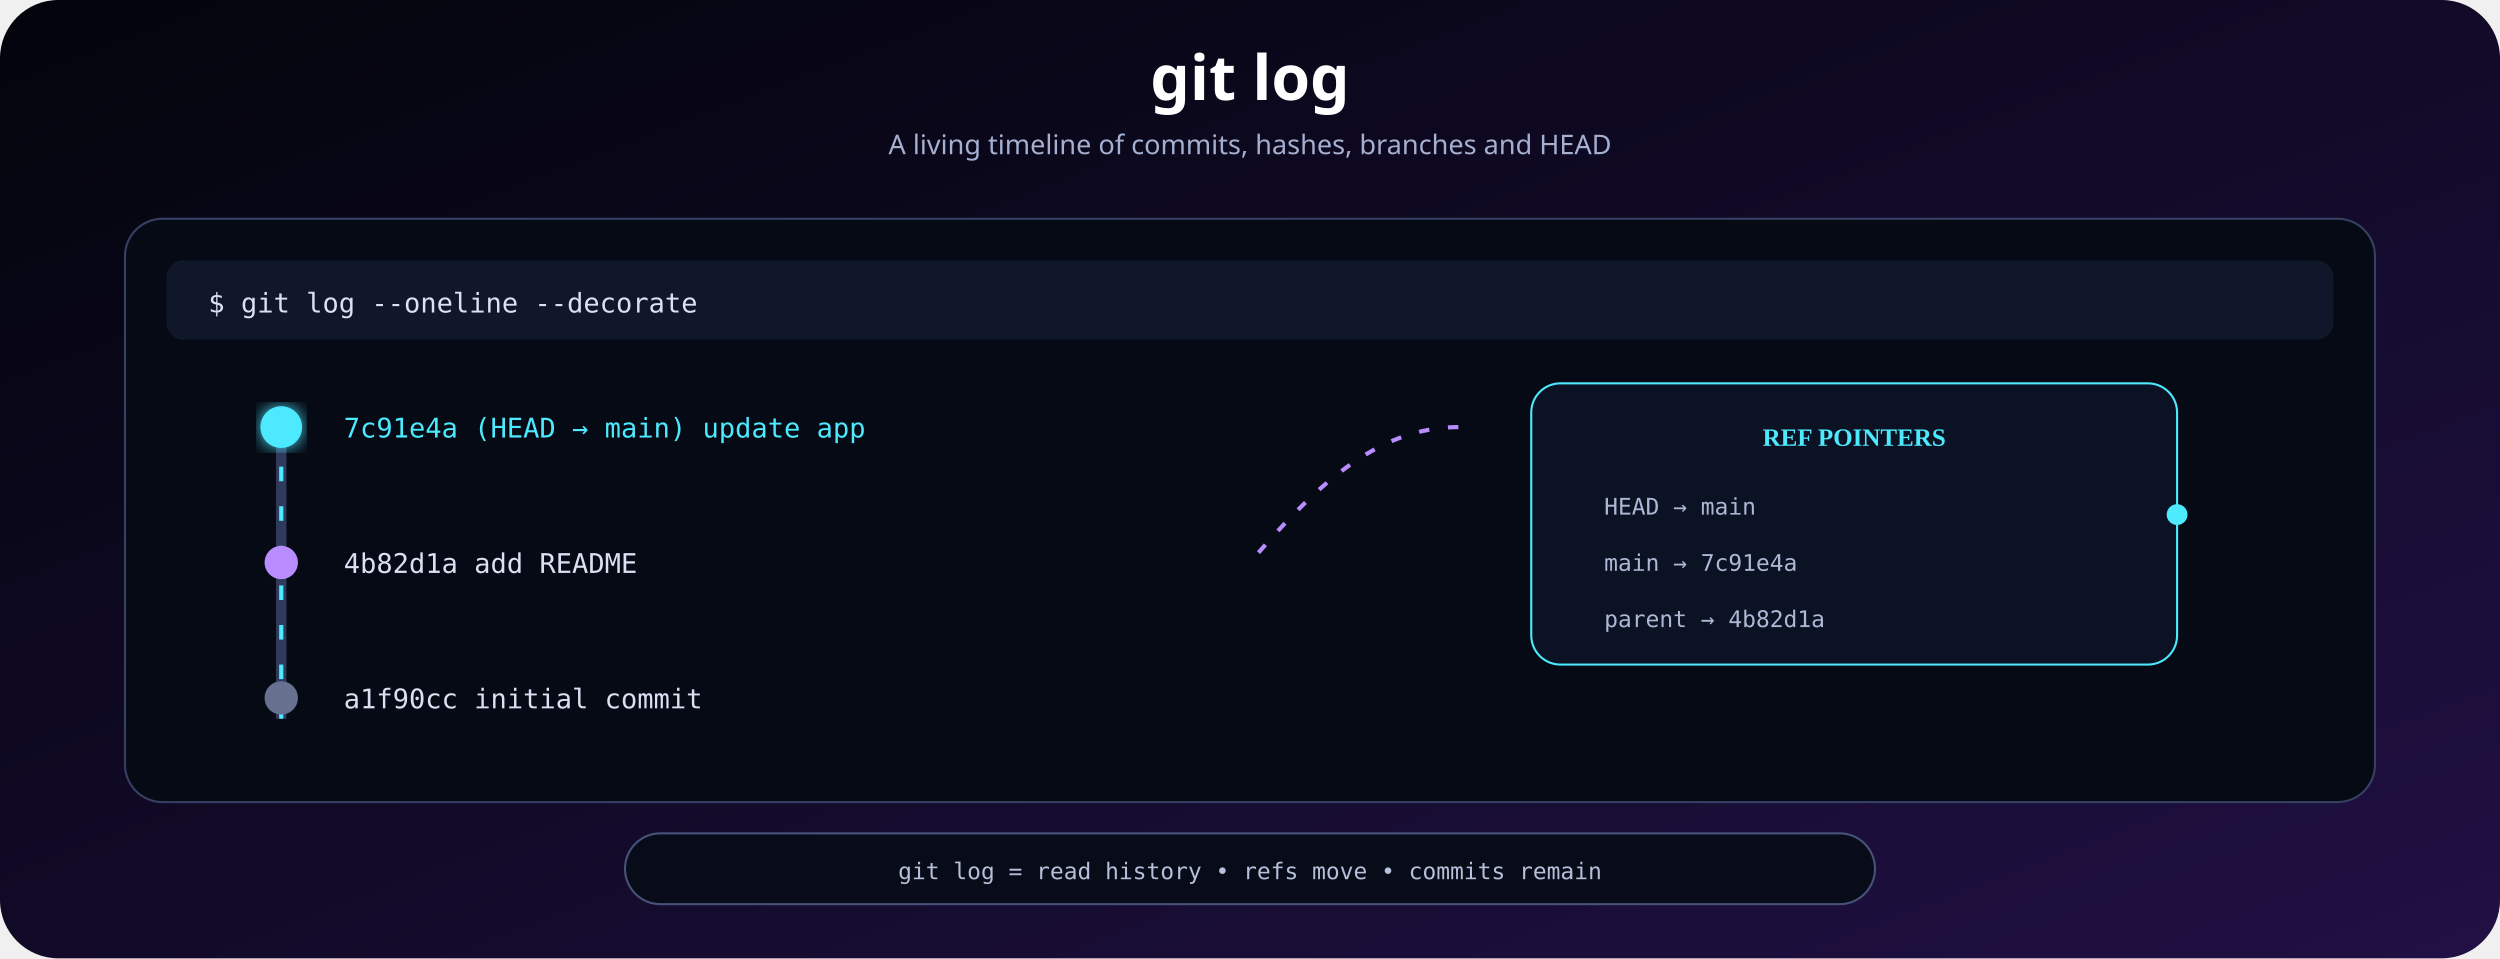
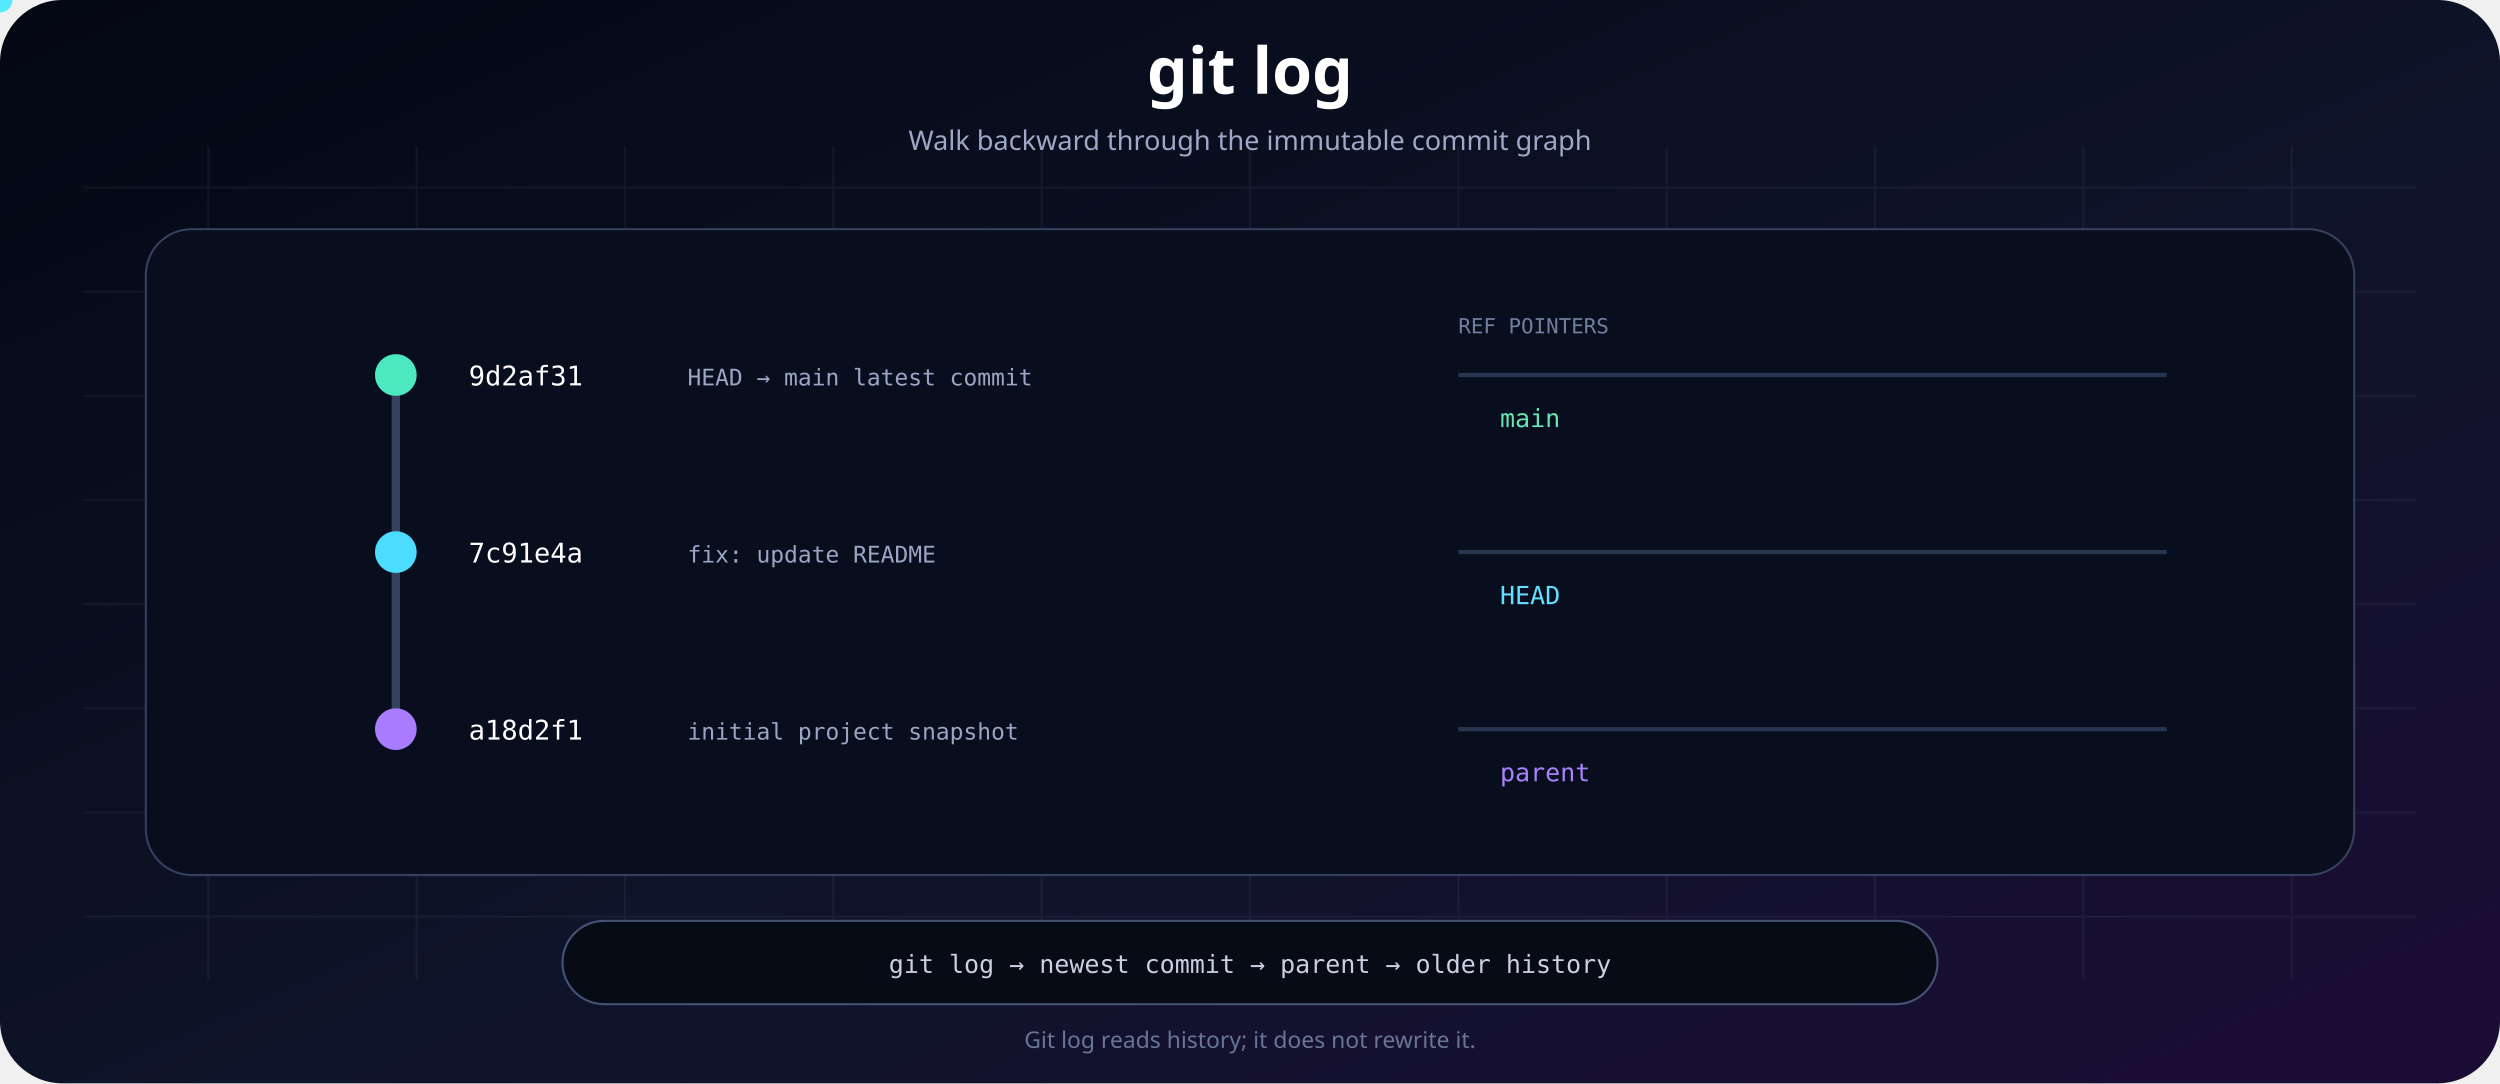
- <svg xmlns="http://www.w3.org/2000/svg" viewBox="0 0 1200 460">
+ <svg xmlns="http://www.w3.org/2000/svg" viewBox="0 0 1200 520">
  <defs>
    <linearGradient id="b" x2="1" y2="1">
-       <stop stop-color="#02040b" />
-       <stop offset="1" stop-color="#211044" />
+       <stop stop-color="#040713" />
+       <stop offset=".55" stop-color="#0e1429" />
+       <stop offset="1" stop-color="#1b0c35" />
    </linearGradient>
-     <filter id="g">
-       <feGaussianBlur stdDeviation="4" result="x" />
-       <feMerge>
-         <feMergeNode in="x" />
-         <feMergeNode in="SourceGraphic" />
-       </feMerge>
-     </filter>
+     <linearGradient id="a">
+       <stop stop-color="#4ce9c0" />
+       <stop offset=".5" stop-color="#4bdcff" />
+       <stop offset="1" stop-color="#aa7cff" />
+     </linearGradient>
  </defs>
-   <rect width="1200" height="460" rx="28" fill="url(#b)" />
-   <text x="600" y="48" text-anchor="middle" fill="white" font-family="system-ui" font-size="30" font-weight="800">git log</text>
-   <text x="600" y="74" text-anchor="middle" fill="#a5afd0" font-family="system-ui" font-size="13">A living timeline of commits, hashes, branches and HEAD</text>
-   <rect x="60" y="105" width="1080" height="280" rx="18" fill="#060a15" stroke="#354064" />
-   <rect x="80" y="125" width="1040" height="38" rx="8" fill="#10172a" />
-   <text x="100" y="150" fill="#dce1f2" font-family="monospace" font-size="13">$ git log --oneline --decorate</text>
-   <path d="M135 205V345" stroke="#303a5b" stroke-width="5" />
-   <path d="M135 205V345" stroke="#4deaff" stroke-width="2" stroke-dasharray="7 12">
-     <animate attributeName="stroke-dashoffset" from="0" to="-38" dur=".8s" repeatCount="indefinite" />
-   </path>
+   <rect width="1200" height="520" rx="30" fill="url(#b)" />
+   <g opacity=".07" stroke="#aab5d4">
+     <path d="M40 90H1160M40 140H1160M40 190H1160M40 240H1160M40 290H1160M40 340H1160M40 390H1160M40 440H1160" />
+     <path d="M100 70V470M200 70V470M300 70V470M400 70V470M500 70V470M600 70V470M700 70V470M800 70V470M900 70V470M1000 70V470M1100 70V470" />
+   </g>
+   <text x="600" y="45" text-anchor="middle" fill="#fff" font-family="system-ui" font-size="31" font-weight="800">git log</text>
+   <text x="600" y="72" text-anchor="middle" fill="#9da9c7" font-family="system-ui" font-size="13">Walk backward through the immutable commit graph</text>
+   <rect x="70" y="110" width="1060" height="310" rx="22" fill="#080e1d" stroke="#34405e" />
+   <path d="M190 180V350" stroke="#35425e" stroke-width="4" />
  <g font-family="monospace">
-     <circle cx="135" cy="205" r="10" fill="#4deaff" filter="url(#g)">
-       <animate attributeName="r" values="8;14;8" dur="1.3s" repeatCount="indefinite" />
-     </circle>
-     <text x="165" y="210" fill="#4deaff" font-size="13">7c91e4a (HEAD → main) update app</text>
-     <circle cx="135" cy="270" r="8" fill="#b98cff" />
-     <text x="165" y="275" fill="#dbe0f2" font-size="13">4b82d1a add README</text>
-     <circle cx="135" cy="335" r="8" fill="#65718f" />
-     <text x="165" y="340" fill="#dbe0f2" font-size="13">a1f90cc initial commit</text>
+     <circle cx="190" cy="180" r="10" fill="#4ce9c0" />
+     <circle cx="190" cy="265" r="10" fill="#4bdcff" />
+     <circle cx="190" cy="350" r="10" fill="#aa7cff" />
+     <text x="225" y="185" fill="#fff" font-size="13">9d2af31</text>
+     <text x="330" y="185" fill="#9aa6c3" font-size="11">HEAD → main   latest commit</text>
+     <text x="225" y="270" fill="#fff" font-size="13">7c91e4a</text>
+     <text x="330" y="270" fill="#9aa6c3" font-size="11">fix: update README</text>
+     <text x="225" y="355" fill="#fff" font-size="13">a18d2f1</text>
+     <text x="330" y="355" fill="#9aa6c3" font-size="11">initial project snapshot</text>
+     <path d="M700 180H1040M700 265H1040M700 350H1040" stroke="#273650" stroke-width="2" />
+     <text x="700" y="160" fill="#71809e" font-size="10">REF POINTERS</text>
+     <text x="720" y="205" fill="#65e6b1">main</text>
+     <text x="720" y="290" fill="#65dfff">HEAD</text>
+     <text x="720" y="375" fill="#a982ff">parent</text>
  </g>
-   <rect x="735" y="184" width="310" height="135" rx="14" fill="#0b1223" stroke="#4deaff" />
-   <text x="890" y="214" text-anchor="middle" fill="#4deaff" font-size="12" font-weight="800">REF POINTERS</text>
-   <text x="770" y="247" fill="#aeb8d5" font-family="monospace" font-size="11">HEAD  →  main</text>
-   <text x="770" y="274" fill="#aeb8d5" font-family="monospace" font-size="11">main  →  7c91e4a</text>
-   <text x="770" y="301" fill="#aeb8d5" font-family="monospace" font-size="11">parent → 4b82d1a</text>
-   <circle cx="1045" cy="247" r="5" fill="#4deaff">
-     <animate attributeName="opacity" values="1;.15;1" dur="1s" repeatCount="indefinite" />
+   <circle r="6" fill="#55eaff">
+     <animateMotion dur="3.2s" repeatCount="indefinite" path="M190 180V350" />
  </circle>
-   <path d="M700 205C660 205 630 235 600 270" fill="none" stroke="#b98cff" stroke-width="2" stroke-dasharray="5 9">
-     <animate attributeName="stroke-dashoffset" from="0" to="-28" dur=".7s" repeatCount="indefinite" />
-   </path>
-   <rect x="300" y="400" width="600" height="34" rx="17" fill="#080c18" stroke="#46527a" />
-   <text x="600" y="422" text-anchor="middle" fill="#b7c0da" font-family="monospace" font-size="11">git log = read history • refs move • commits remain</text>
+   <rect x="270" y="442" width="660" height="40" rx="20" fill="#070b16" stroke="#465276" />
+   <text x="600" y="467" text-anchor="middle" fill="#c8d0e2" font-family="monospace" font-size="12">git log  →  newest commit → parent → older history</text>
+   <text x="600" y="503" text-anchor="middle" fill="#687596" font-family="system-ui" font-size="11">Git log reads history; it does not rewrite it.</text>
</svg>
